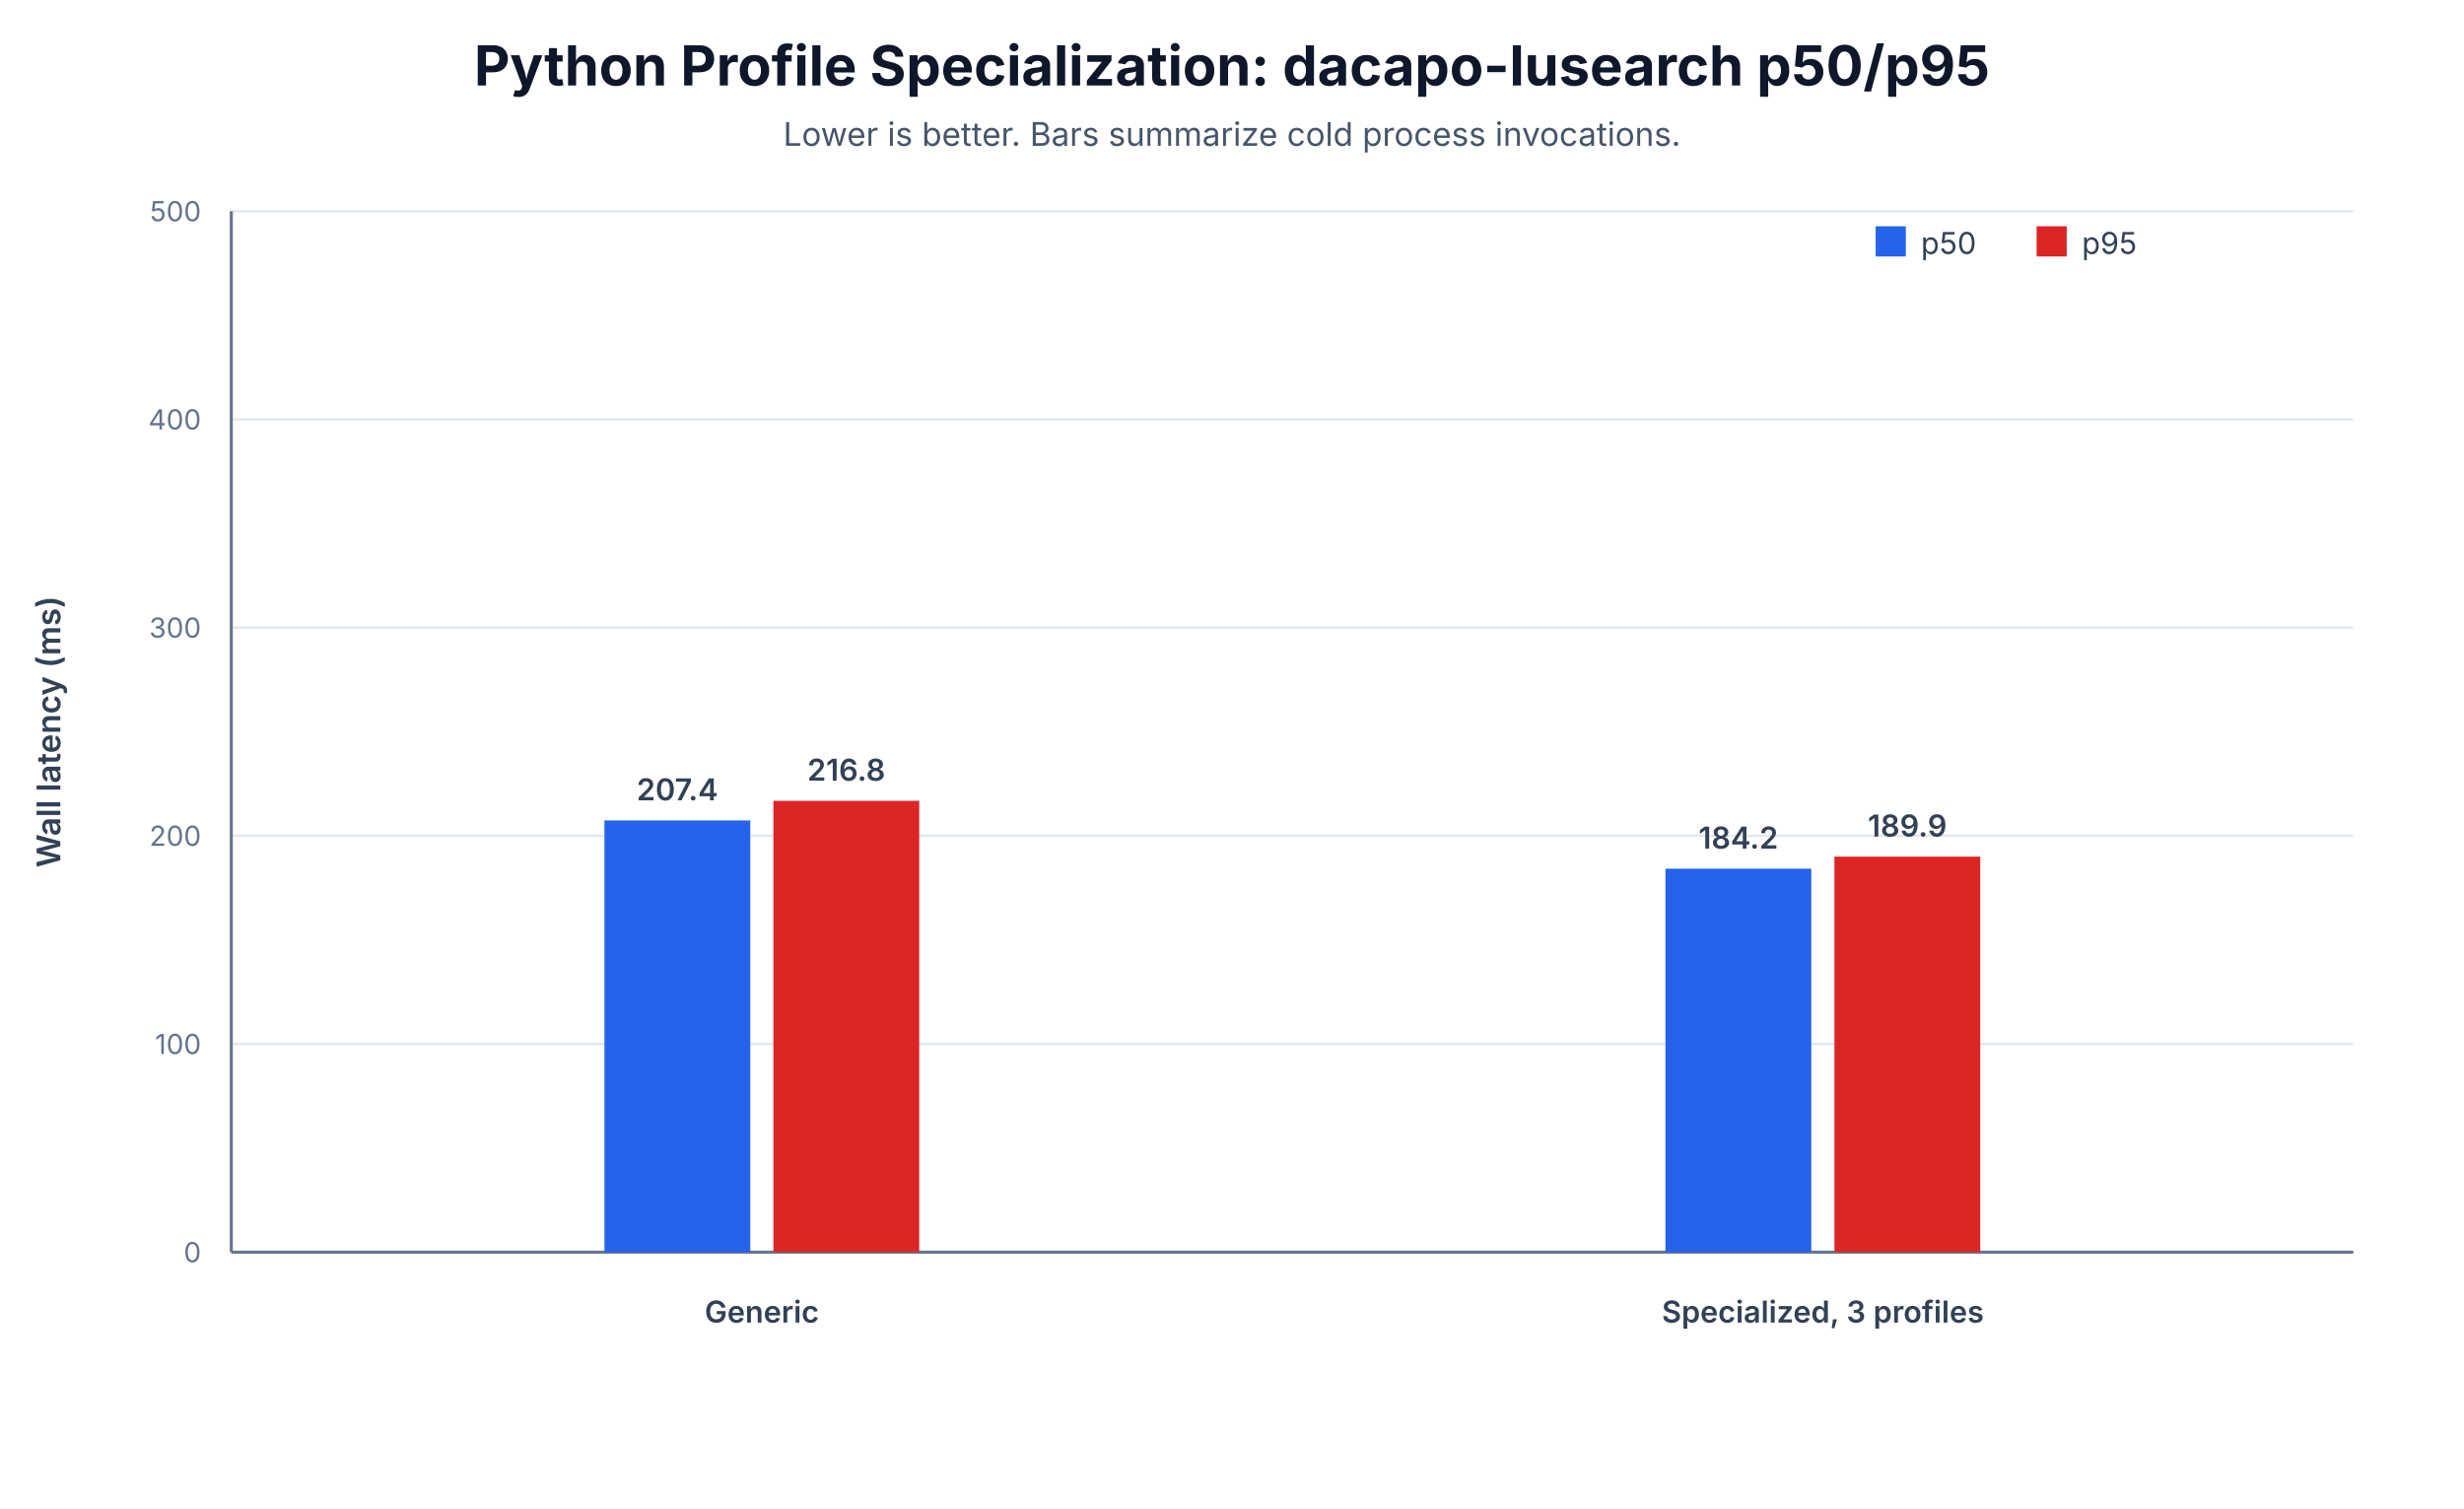
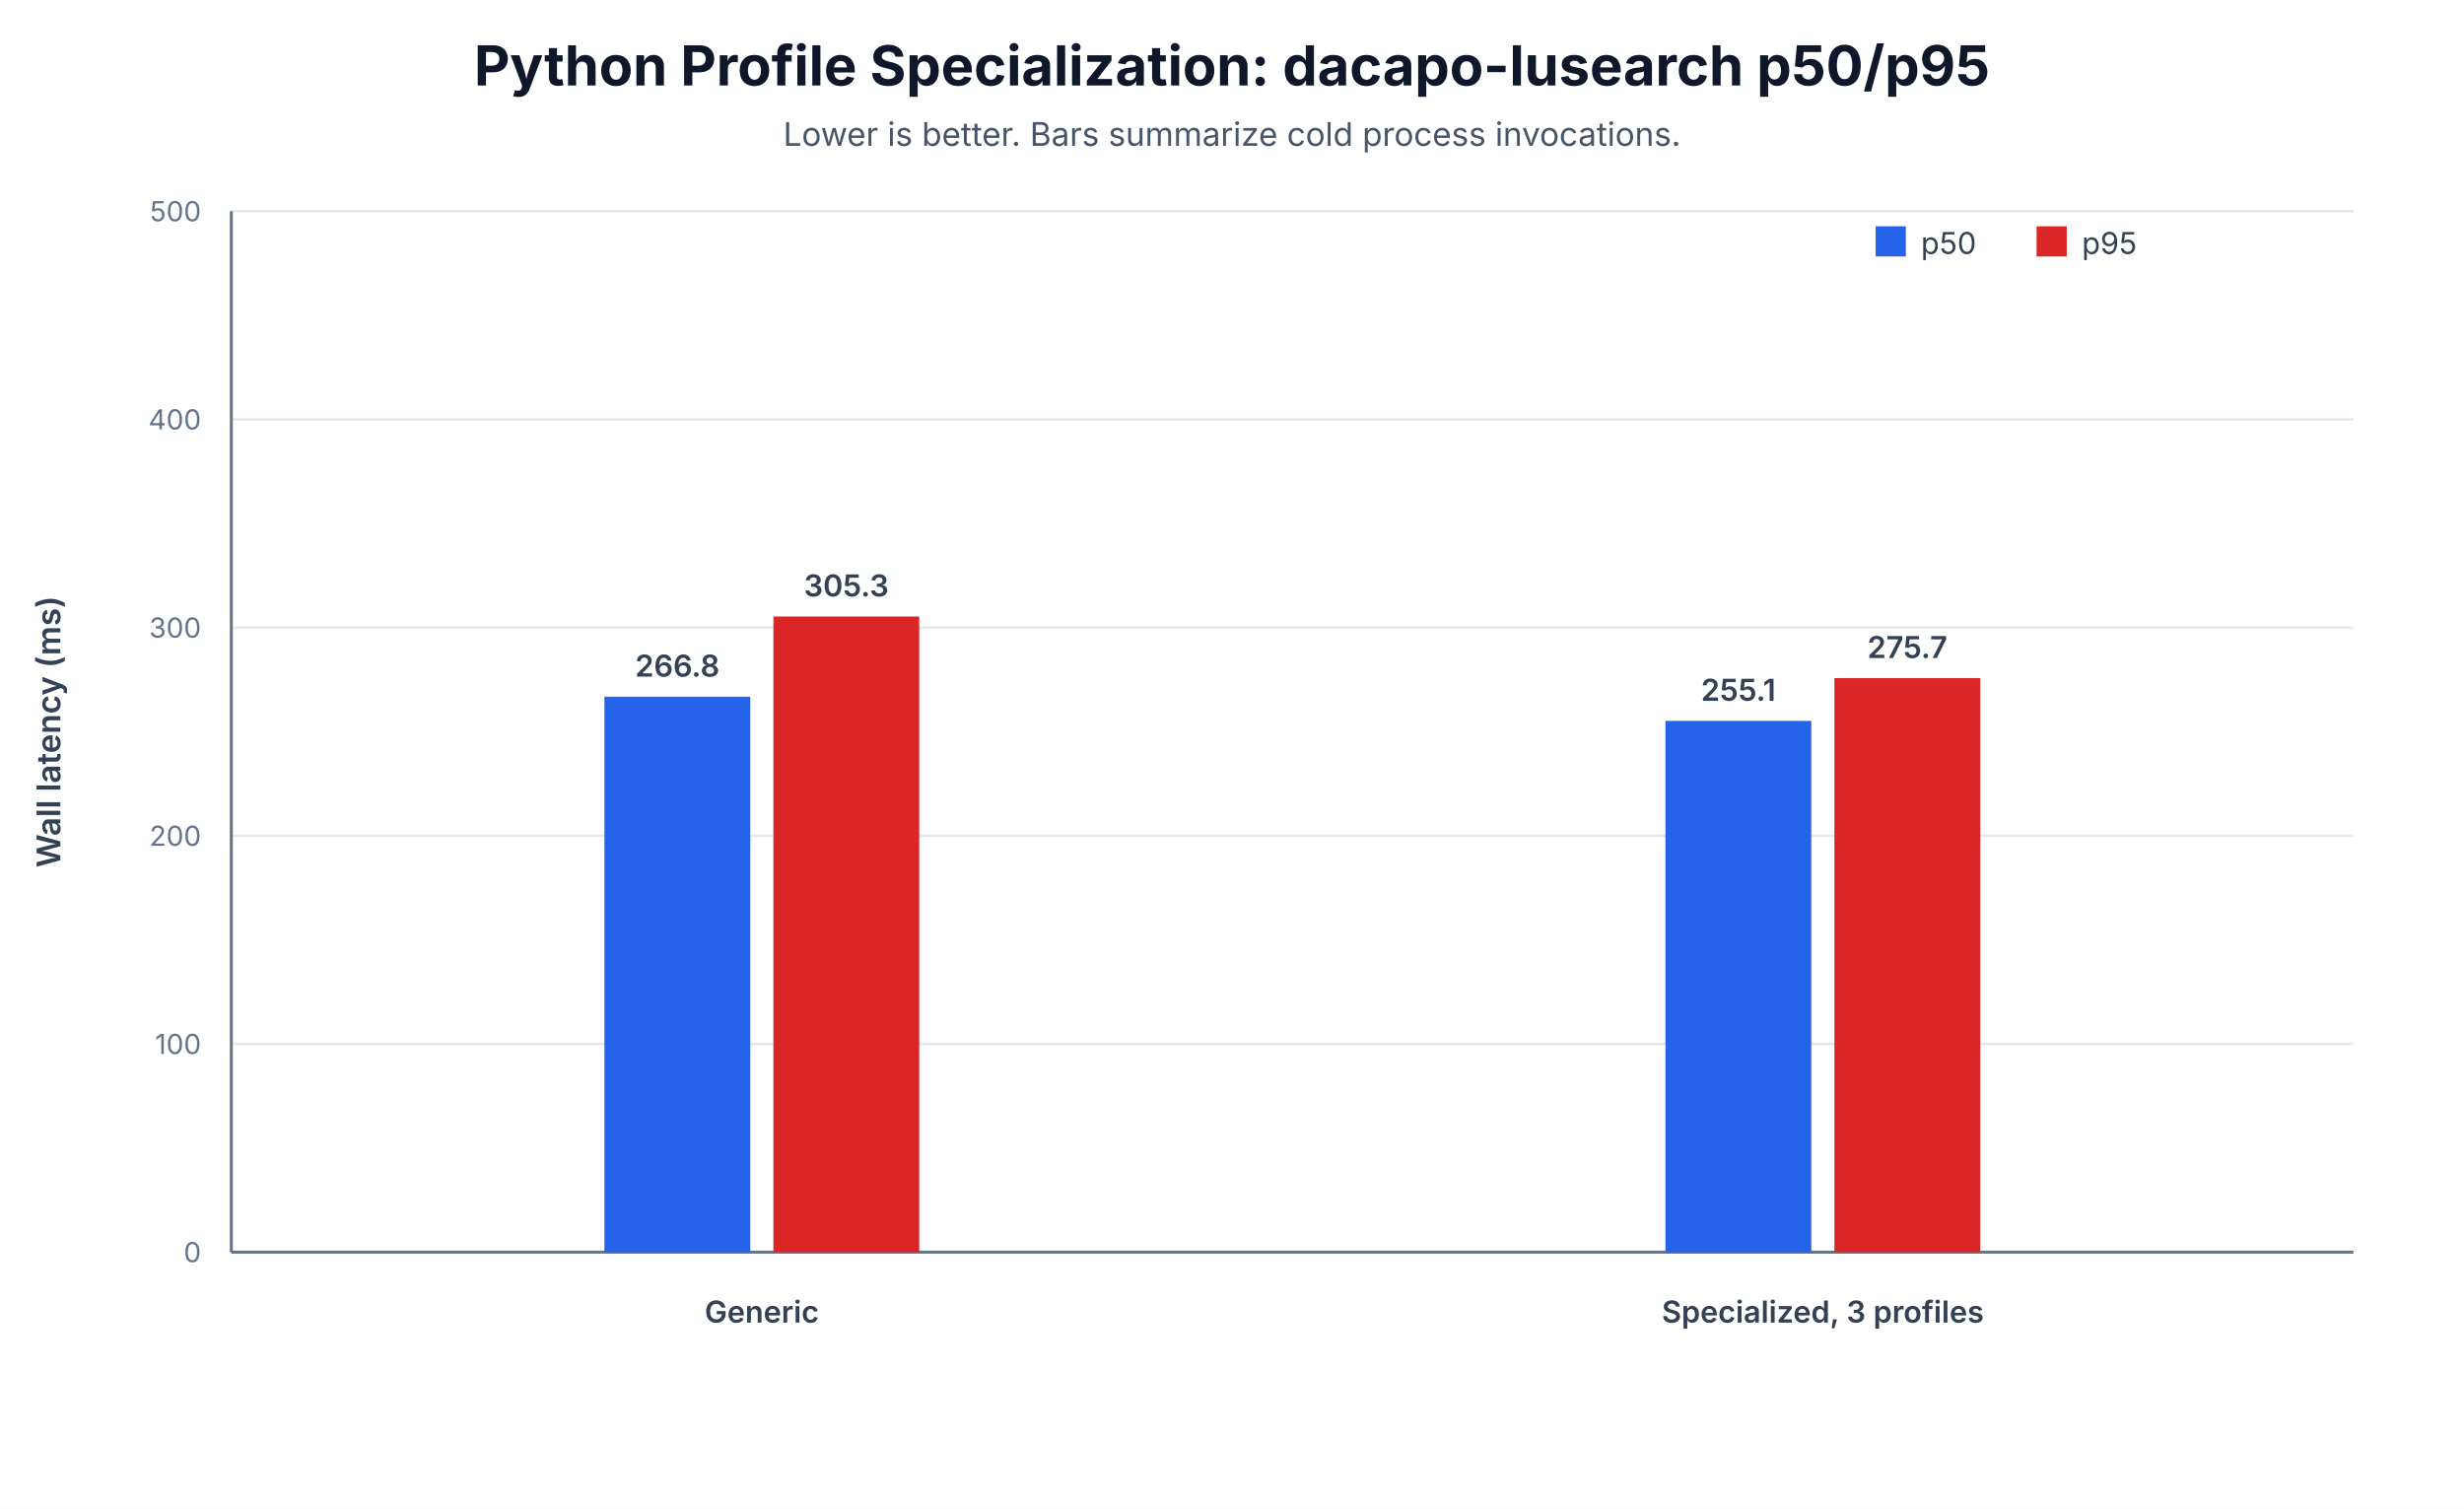
<svg xmlns="http://www.w3.org/2000/svg" width="980" height="600" viewBox="0 0 980 600" role="img" aria-label="Python profile specialization p50 and p95 latency">
  <rect width="100%" height="100%" fill="#ffffff" />
  <line x1="92.0" y1="498.0" x2="936.0" y2="498.0" stroke="#e2e8f0" stroke-width="1" />
  <text x="80.0" y="502.0" text-anchor="end" font-family="Inter, ui-sans-serif, system-ui, -apple-system, BlinkMacSystemFont, Segoe UI, sans-serif" font-size="11" fill="#64748b">0</text>
  <line x1="92.0" y1="415.2" x2="936.0" y2="415.2" stroke="#e2e8f0" stroke-width="1" />
  <text x="80.0" y="419.2" text-anchor="end" font-family="Inter, ui-sans-serif, system-ui, -apple-system, BlinkMacSystemFont, Segoe UI, sans-serif" font-size="11" fill="#64748b">100</text>
  <line x1="92.0" y1="332.4" x2="936.0" y2="332.4" stroke="#e2e8f0" stroke-width="1" />
  <text x="80.0" y="336.4" text-anchor="end" font-family="Inter, ui-sans-serif, system-ui, -apple-system, BlinkMacSystemFont, Segoe UI, sans-serif" font-size="11" fill="#64748b">200</text>
  <line x1="92.0" y1="249.6" x2="936.0" y2="249.6" stroke="#e2e8f0" stroke-width="1" />
  <text x="80.0" y="253.6" text-anchor="end" font-family="Inter, ui-sans-serif, system-ui, -apple-system, BlinkMacSystemFont, Segoe UI, sans-serif" font-size="11" fill="#64748b">300</text>
  <line x1="92.0" y1="166.8" x2="936.0" y2="166.8" stroke="#e2e8f0" stroke-width="1" />
  <text x="80.0" y="170.8" text-anchor="end" font-family="Inter, ui-sans-serif, system-ui, -apple-system, BlinkMacSystemFont, Segoe UI, sans-serif" font-size="11" fill="#64748b">400</text>
  <line x1="92.0" y1="84.0" x2="936.0" y2="84.0" stroke="#e2e8f0" stroke-width="1" />
  <text x="80.0" y="88.0" text-anchor="end" font-family="Inter, ui-sans-serif, system-ui, -apple-system, BlinkMacSystemFont, Segoe UI, sans-serif" font-size="11" fill="#64748b">500</text>
  <line x1="92.0" y1="84.0" x2="92.0" y2="498.0" stroke="#64748b" stroke-width="1.2" />
  <line x1="92.0" y1="498.0" x2="936.0" y2="498.0" stroke="#64748b" stroke-width="1.2" />
  <text x="24.0" y="291.0" text-anchor="middle" font-family="Inter, ui-sans-serif, system-ui, -apple-system, BlinkMacSystemFont, Segoe UI, sans-serif" font-size="13" fill="#334155" font-weight="600" transform="rotate(-90 24.0 291.0)">Wall latency (ms)</text>
  <text x="490.0" y="34.0" text-anchor="middle" font-family="Inter, ui-sans-serif, system-ui, -apple-system, BlinkMacSystemFont, Segoe UI, sans-serif" font-size="22" fill="#0f172a" font-weight="700">Python Profile Specialization: dacapo-lusearch p50/p95</text>
  <text x="490.0" y="58.0" text-anchor="middle" font-family="Inter, ui-sans-serif, system-ui, -apple-system, BlinkMacSystemFont, Segoe UI, sans-serif" font-size="13" fill="#475569">Lower is better. Bars summarize cold process invocations.</text>
-   <rect x="240.4" y="326.3" width="58.0" height="171.7" fill="#2563eb" />
-   <text x="269.4" y="318.3" text-anchor="middle" font-family="Inter, ui-sans-serif, system-ui, -apple-system, BlinkMacSystemFont, Segoe UI, sans-serif" font-size="12" fill="#334155" font-weight="600">207.4</text>
-   <rect x="307.6" y="318.5" width="58.0" height="179.5" fill="#dc2626" />
-   <text x="336.6" y="310.5" text-anchor="middle" font-family="Inter, ui-sans-serif, system-ui, -apple-system, BlinkMacSystemFont, Segoe UI, sans-serif" font-size="12" fill="#334155" font-weight="600">216.8</text>
+   <rect x="240.4" y="277.1" width="58.0" height="220.9" fill="#2563eb" />
+   <text x="269.4" y="269.1" text-anchor="middle" font-family="Inter, ui-sans-serif, system-ui, -apple-system, BlinkMacSystemFont, Segoe UI, sans-serif" font-size="12" fill="#334155" font-weight="600">266.8</text>
+   <rect x="307.6" y="245.2" width="58.0" height="252.8" fill="#dc2626" />
+   <text x="336.6" y="237.2" text-anchor="middle" font-family="Inter, ui-sans-serif, system-ui, -apple-system, BlinkMacSystemFont, Segoe UI, sans-serif" font-size="12" fill="#334155" font-weight="600">305.3</text>
  <text x="303.0" y="526.0" text-anchor="middle" font-family="Inter, ui-sans-serif, system-ui, -apple-system, BlinkMacSystemFont, Segoe UI, sans-serif" font-size="12" fill="#334155" font-weight="600">Generic</text>
-   <rect x="662.4" y="345.5" width="58.0" height="152.5" fill="#2563eb" />
-   <text x="691.4" y="337.5" text-anchor="middle" font-family="Inter, ui-sans-serif, system-ui, -apple-system, BlinkMacSystemFont, Segoe UI, sans-serif" font-size="12" fill="#334155" font-weight="600">184.2</text>
-   <rect x="729.6" y="340.7" width="58.0" height="157.3" fill="#dc2626" />
-   <text x="758.6" y="332.7" text-anchor="middle" font-family="Inter, ui-sans-serif, system-ui, -apple-system, BlinkMacSystemFont, Segoe UI, sans-serif" font-size="12" fill="#334155" font-weight="600">189.9</text>
+   <rect x="662.4" y="286.7" width="58.0" height="211.3" fill="#2563eb" />
+   <text x="691.4" y="278.7" text-anchor="middle" font-family="Inter, ui-sans-serif, system-ui, -apple-system, BlinkMacSystemFont, Segoe UI, sans-serif" font-size="12" fill="#334155" font-weight="600">255.1</text>
+   <rect x="729.6" y="269.7" width="58.0" height="228.3" fill="#dc2626" />
+   <text x="758.6" y="261.7" text-anchor="middle" font-family="Inter, ui-sans-serif, system-ui, -apple-system, BlinkMacSystemFont, Segoe UI, sans-serif" font-size="12" fill="#334155" font-weight="600">275.7</text>
  <text x="725.0" y="526.0" text-anchor="middle" font-family="Inter, ui-sans-serif, system-ui, -apple-system, BlinkMacSystemFont, Segoe UI, sans-serif" font-size="12" fill="#334155" font-weight="600">Specialized, 3 profiles</text>
  <rect x="746.0" y="90.0" width="12.0" height="12.0" fill="#2563eb" />
  <text x="764.0" y="101.0" text-anchor="start" font-family="Inter, ui-sans-serif, system-ui, -apple-system, BlinkMacSystemFont, Segoe UI, sans-serif" font-size="12" fill="#334155">p50</text>
  <rect x="810.0" y="90.0" width="12.0" height="12.0" fill="#dc2626" />
  <text x="828.0" y="101.0" text-anchor="start" font-family="Inter, ui-sans-serif, system-ui, -apple-system, BlinkMacSystemFont, Segoe UI, sans-serif" font-size="12" fill="#334155">p95</text>
</svg>
